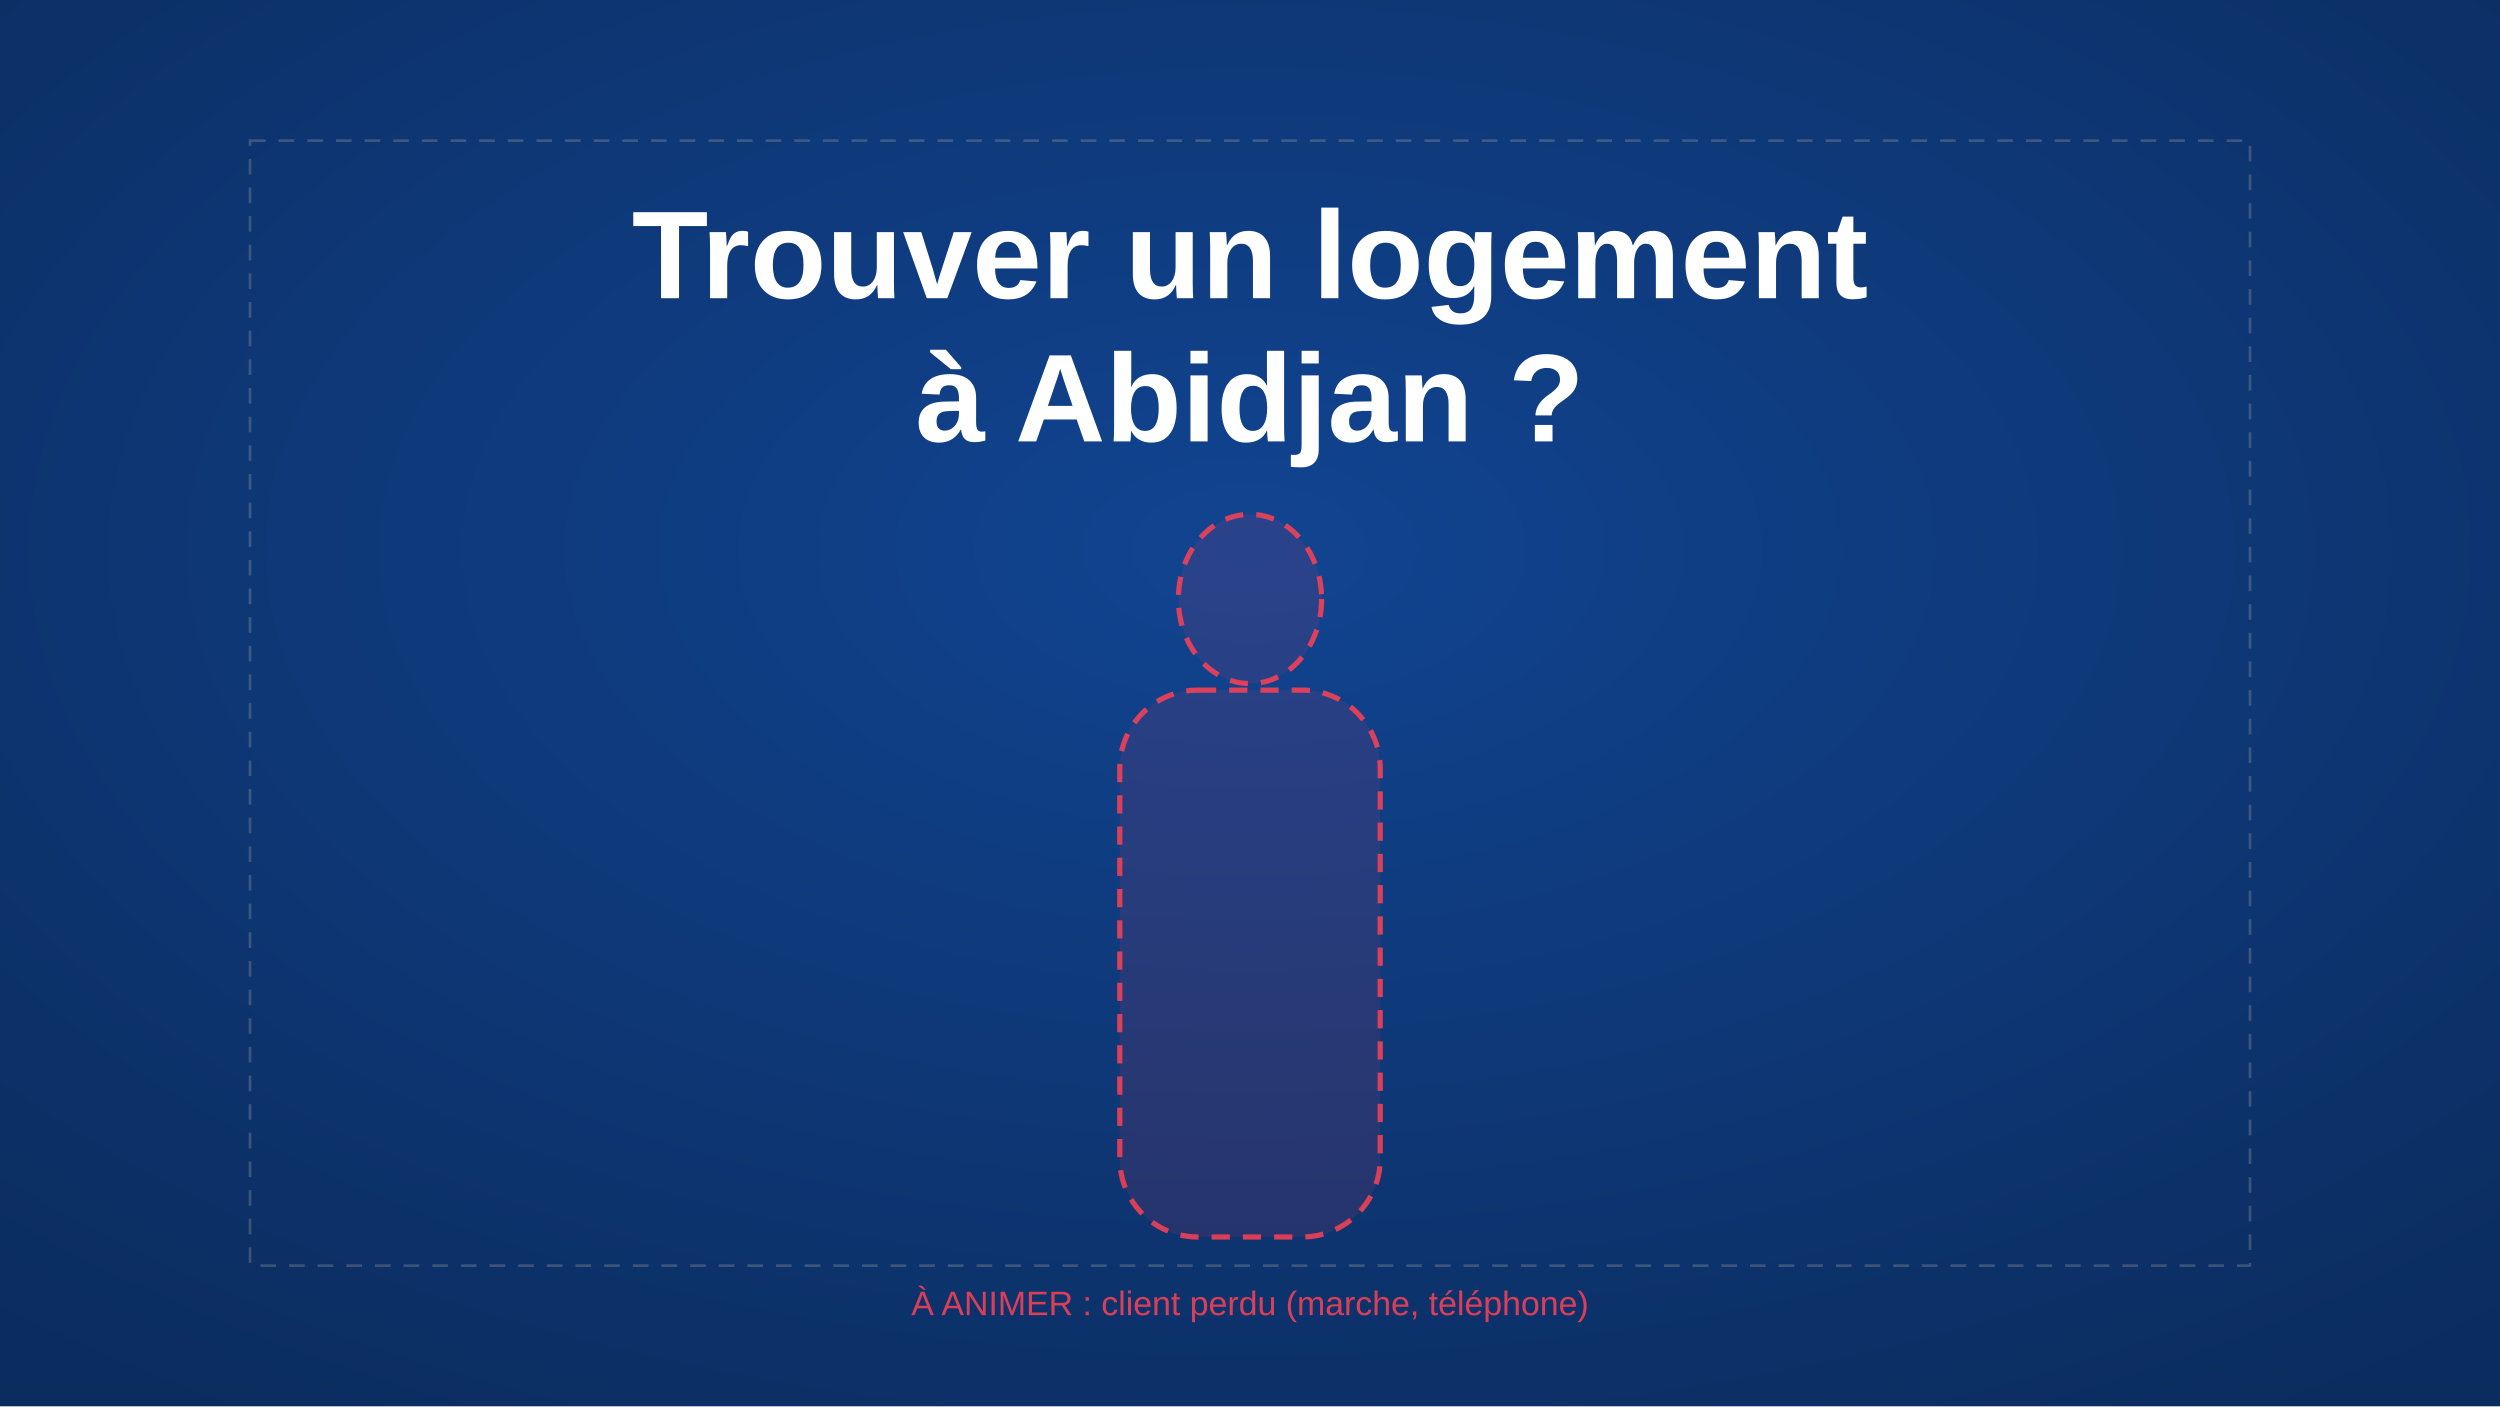
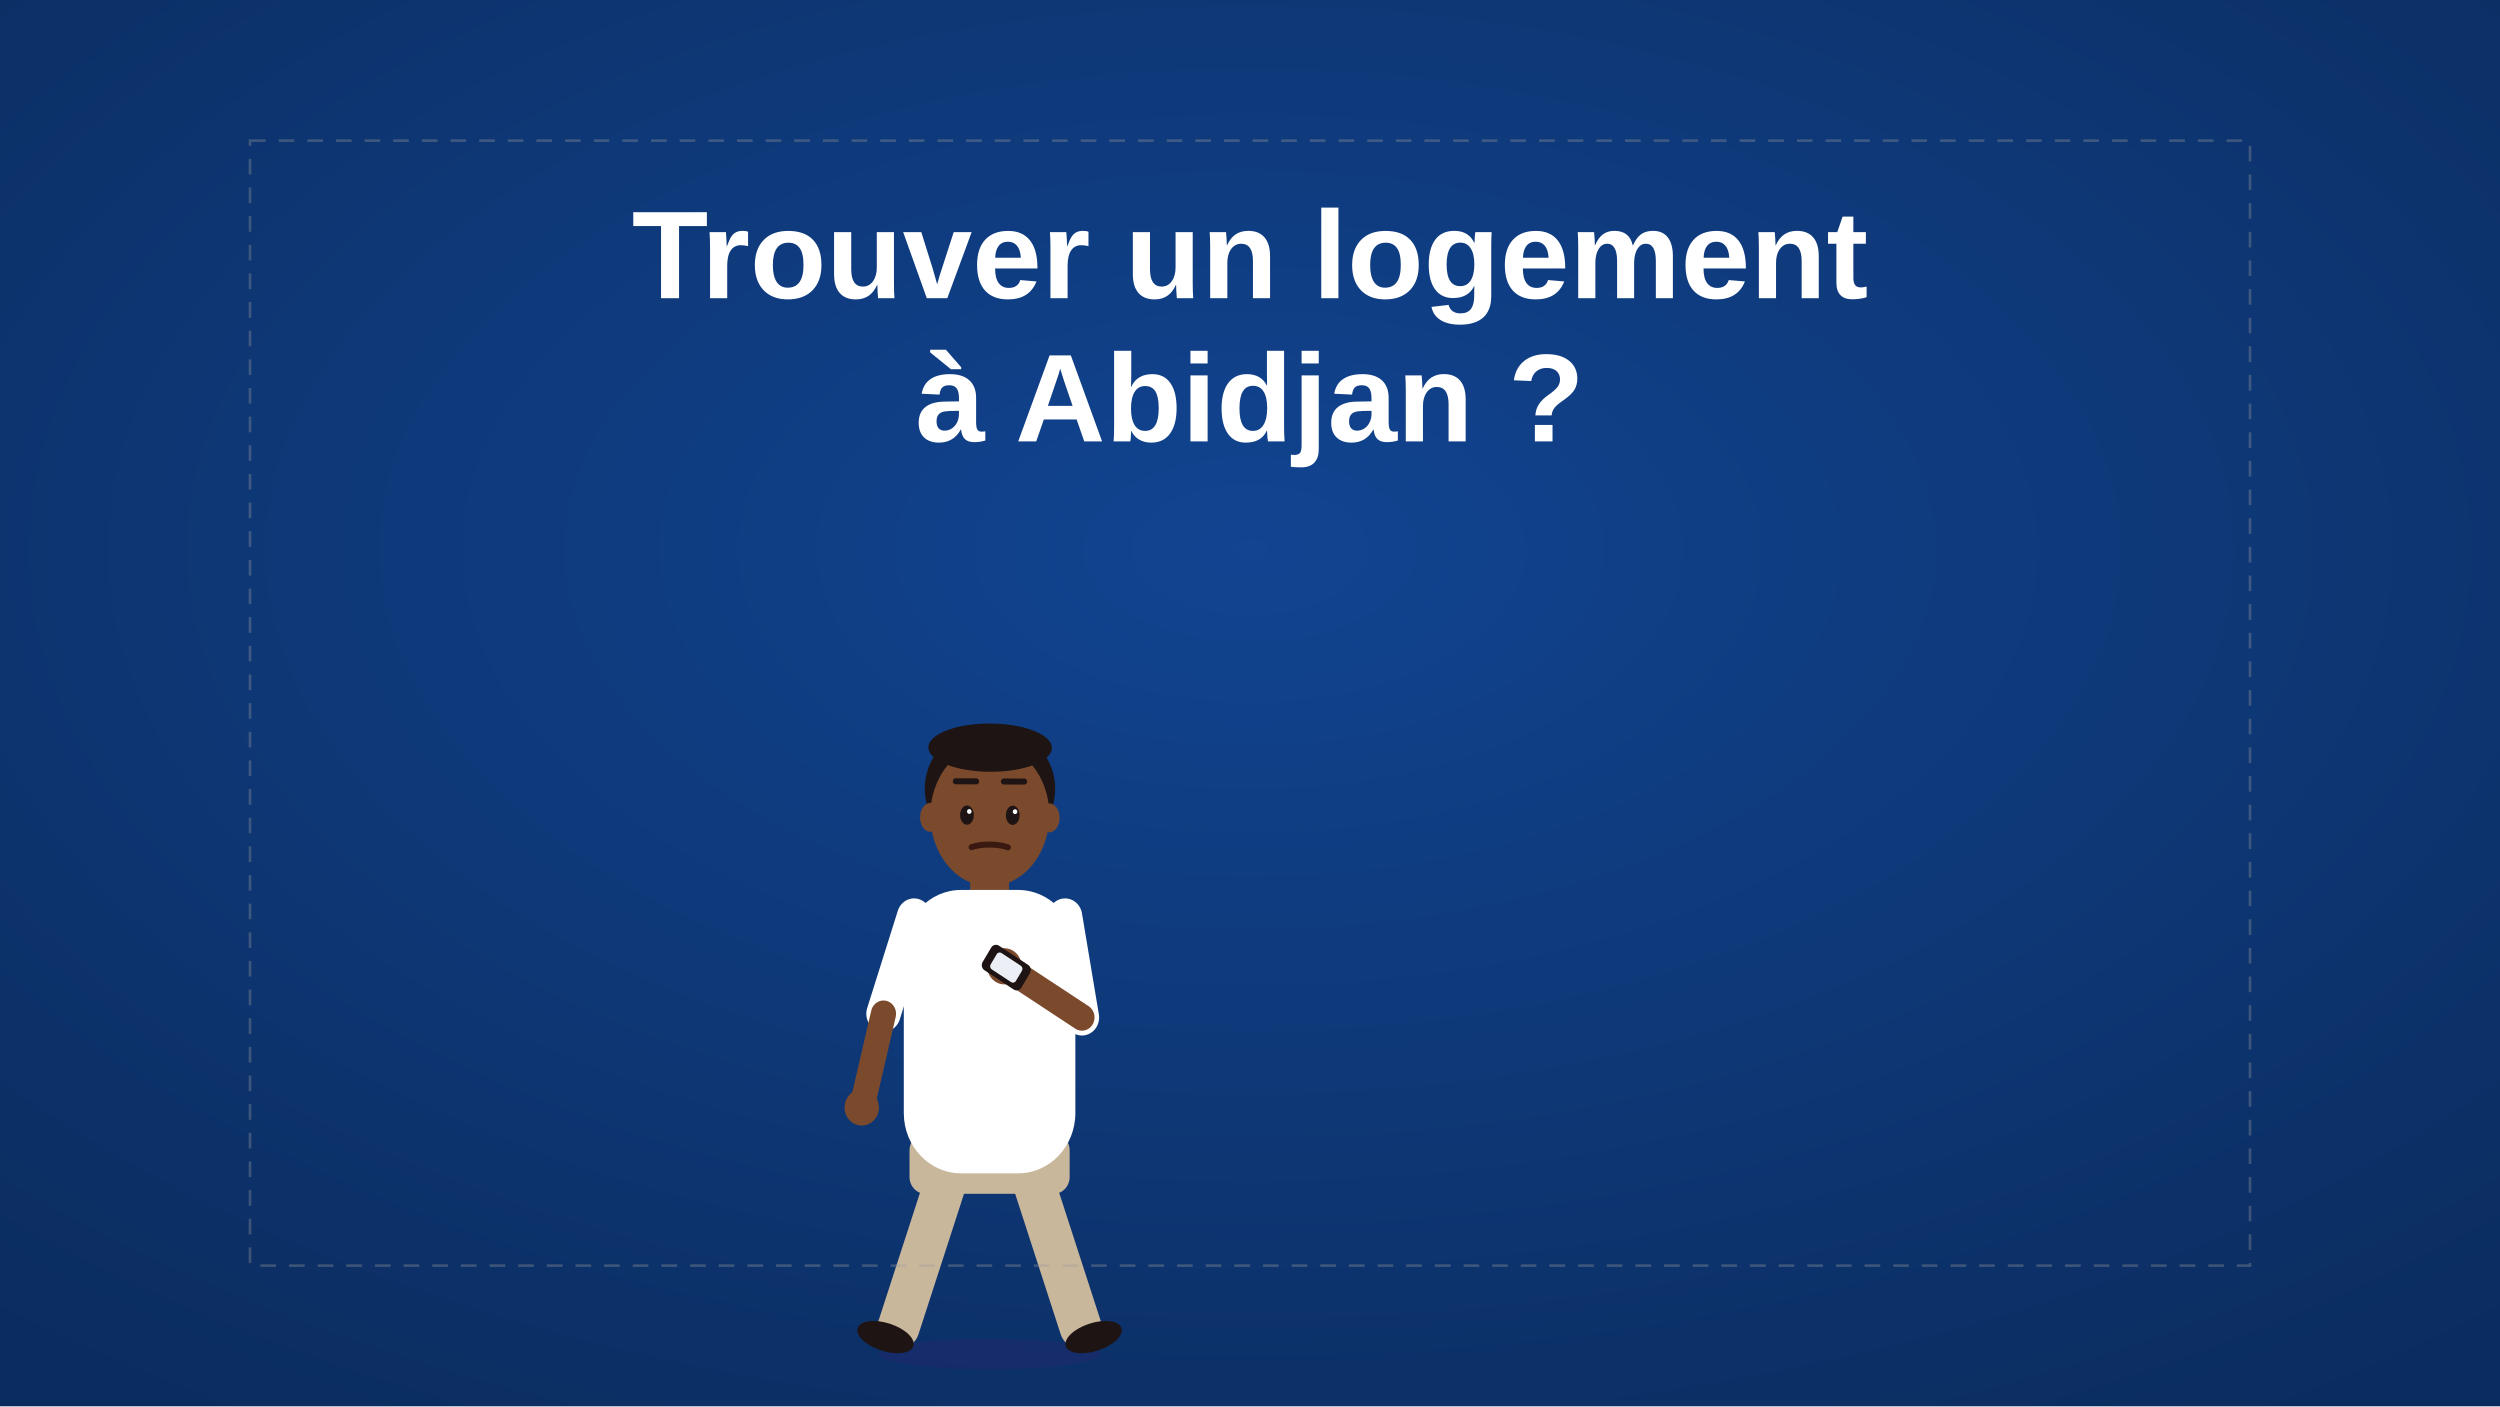
<svg xmlns="http://www.w3.org/2000/svg" viewBox="0 0 1920 1080" width="960" height="540" font-family="Larsseit, Montserrat, 'Segoe UI', Arial, sans-serif">
  <defs>
    <filter id="ombre" x="-20%" y="-20%" width="140%" height="160%">
      <feDropShadow dx="10" dy="10" stdDeviation="12" flood-color="#2F2370" flood-opacity="0.35" />
    </filter>
    <radialGradient id="g1" cx="50%" cy="39%" r="75%">
      <stop offset="0" stop-color="#114491" />
      <stop offset="1" stop-color="#0B2C5E" />
    </radialGradient>
    <radialGradient id="g2" cx="50%" cy="44%" r="80%">
      <stop offset="0" stop-color="#FFFFFF" />
      <stop offset="1" stop-color="#ECF0F6" />
    </radialGradient>
    <linearGradient id="g3" x1="0" y1="0" x2="0" y2="1">
      <stop offset="0" stop-color="#FFFFFF" />
      <stop offset="1" stop-color="#FEF4DC" />
    </linearGradient>
    <radialGradient id="g4" cx="50%" cy="37%" r="80%">
      <stop offset="0" stop-color="#FFFFFF" />
      <stop offset="1" stop-color="#FEF4DC" />
    </radialGradient>
    <filter id="flou">
      <feGaussianBlur stdDeviation="60" />
    </filter>
  </defs>
  <rect width="1920" height="1080" fill="url(#g1)" />
-   <g transform="translate(960,760) scale(1.0)" opacity="0.9">
-     <ellipse cx="0" cy="-300" rx="55" ry="65" fill="#F24055" fill-opacity="0.12" stroke="#F24055" stroke-width="4" stroke-dasharray="14 10" />
-     <rect x="-100" y="-230" width="200" height="420" rx="60" fill="#F24055" fill-opacity="0.12" stroke="#F24055" stroke-width="4" stroke-dasharray="14 10" />
-     <text x="0" y="250" font-size="26" fill="#F24055" text-anchor="middle">À ANIMER : client perdu (marche, téléphone)</text>
+   <g transform="translate(760,1040) scale(0.9,0.9)">
+     <ellipse cx="0" cy="0" rx="95" ry="13" fill="#2F2370" opacity="0.3" />
+     <g transform="translate(-30,-170) rotate(17.96)">
+       <line x1="0" y1="0" x2="0" y2="155" stroke="#C9B79C" stroke-width="36" stroke-linecap="round" />
+       <ellipse cx="-8" cy="166" rx="25" ry="12" fill="#1E1414" />
+     </g>
+     <g transform="translate(30,-170) rotate(-17.96)">
+       <line x1="0" y1="0" x2="0" y2="155" stroke="#C9B79C" stroke-width="36" stroke-linecap="round" />
+       <ellipse cx="8" cy="166" rx="25" ry="12" fill="#1E1414" />
+     </g>
+     <g transform="translate(0,-177.98) scale(0.976,1.029)">
+       <rect x="-70" y="-10" width="140" height="50" rx="14" fill="#C9B79C" />
+       <rect x="-17" y="-234" width="34" height="40" rx="8" fill="#7B4A2D" />
+       <rect x="-75" y="-212" width="150" height="235" rx="50" fill="#FFFFFF" />
+       <g transform="translate(-66,-190) rotate(18.36)">
+         <line x1="0" y1="0" x2="0" y2="85" stroke="#FFFFFF" stroke-width="30" stroke-linecap="round" />
+         <g transform="translate(0,85) rotate(-4.63)">
+           <line x1="0" y1="0" x2="0" y2="70" stroke="#7B4A2D" stroke-width="22" stroke-linecap="round" />
+           <circle cx="0" cy="80" r="15" fill="#7B4A2D" />
+         </g>
+       </g>
+       <g transform="translate(0,-212) rotate(0.23) scale(1.0)">
+         <ellipse cx="0" cy="-84" rx="57" ry="52" fill="#1E1414" />
+         <ellipse cx="-52" cy="-60" rx="9" ry="12" fill="#7B4A2D" />
+         <ellipse cx="52" cy="-60" rx="9" ry="12" fill="#7B4A2D" />
+         <ellipse cx="0" cy="-62" rx="52" ry="59" fill="#7B4A2D" />
+         <ellipse cx="0" cy="-118" rx="54" ry="20" fill="#1E1414" />
+         <g transform="translate(0.0,-62.0)">
+           <ellipse cx="-20" cy="0" rx="6" ry="8" fill="#1E1414" />
+           <ellipse cx="20" cy="0" rx="6" ry="8" fill="#1E1414" />
+           <circle cx="-18" cy="-3" r="2" fill="#fff" />
+           <circle cx="22" cy="-3" r="2" fill="#fff" />
+         </g>
+         <g transform="translate(0.0,-90.0)" stroke="#1E1414" stroke-width="5" stroke-linecap="round">
+           <line x1="-30" y1="0" x2="-12" y2="0" transform="rotate(-0.0 -21 0)" />
+           <line x1="12" y1="0" x2="30" y2="0" transform="rotate(0.0 21 0)" />
+         </g>
+         <path d="M -16 0.6 C -7 -2.4, 7 -2.4, 16 0.6" transform="translate(0.0,-36)" fill="none" stroke="#3A1A10" stroke-width="5" stroke-linecap="round" />
+       </g>
+       <g transform="translate(66,-190) rotate(-10.00)">
+         <line x1="0" y1="0" x2="0" y2="85" stroke="#FFFFFF" stroke-width="30" stroke-linecap="round" />
+         <g transform="translate(0,85) rotate(132.00)">
+           <line x1="0" y1="0" x2="0" y2="70" stroke="#7B4A2D" stroke-width="22" stroke-linecap="round" />
+           <circle cx="0" cy="80" r="15" fill="#7B4A2D" />
+           <g transform="translate(0,78)" opacity="1">
+             <rect x="-12" y="-20" width="24" height="40" rx="5" fill="#1E1414" />
+             <rect x="-8" y="-13" width="16" height="26" rx="3" fill="#ECF0F6" />
+           </g>
+         </g>
+       </g>
+     </g>
  </g>
  <text x="960" y="229" font-size="96" font-weight="800" fill="#FFFFFF" text-anchor="middle">Trouver un logement</text>
  <text x="960" y="339" font-size="96" font-weight="800" fill="#FFFFFF" text-anchor="middle">à Abidjan ?</text>
  <rect x="192" y="108" width="1536" height="864" fill="none" stroke="#999" stroke-width="2" stroke-dasharray="12 10" opacity="0.35" />
</svg>
